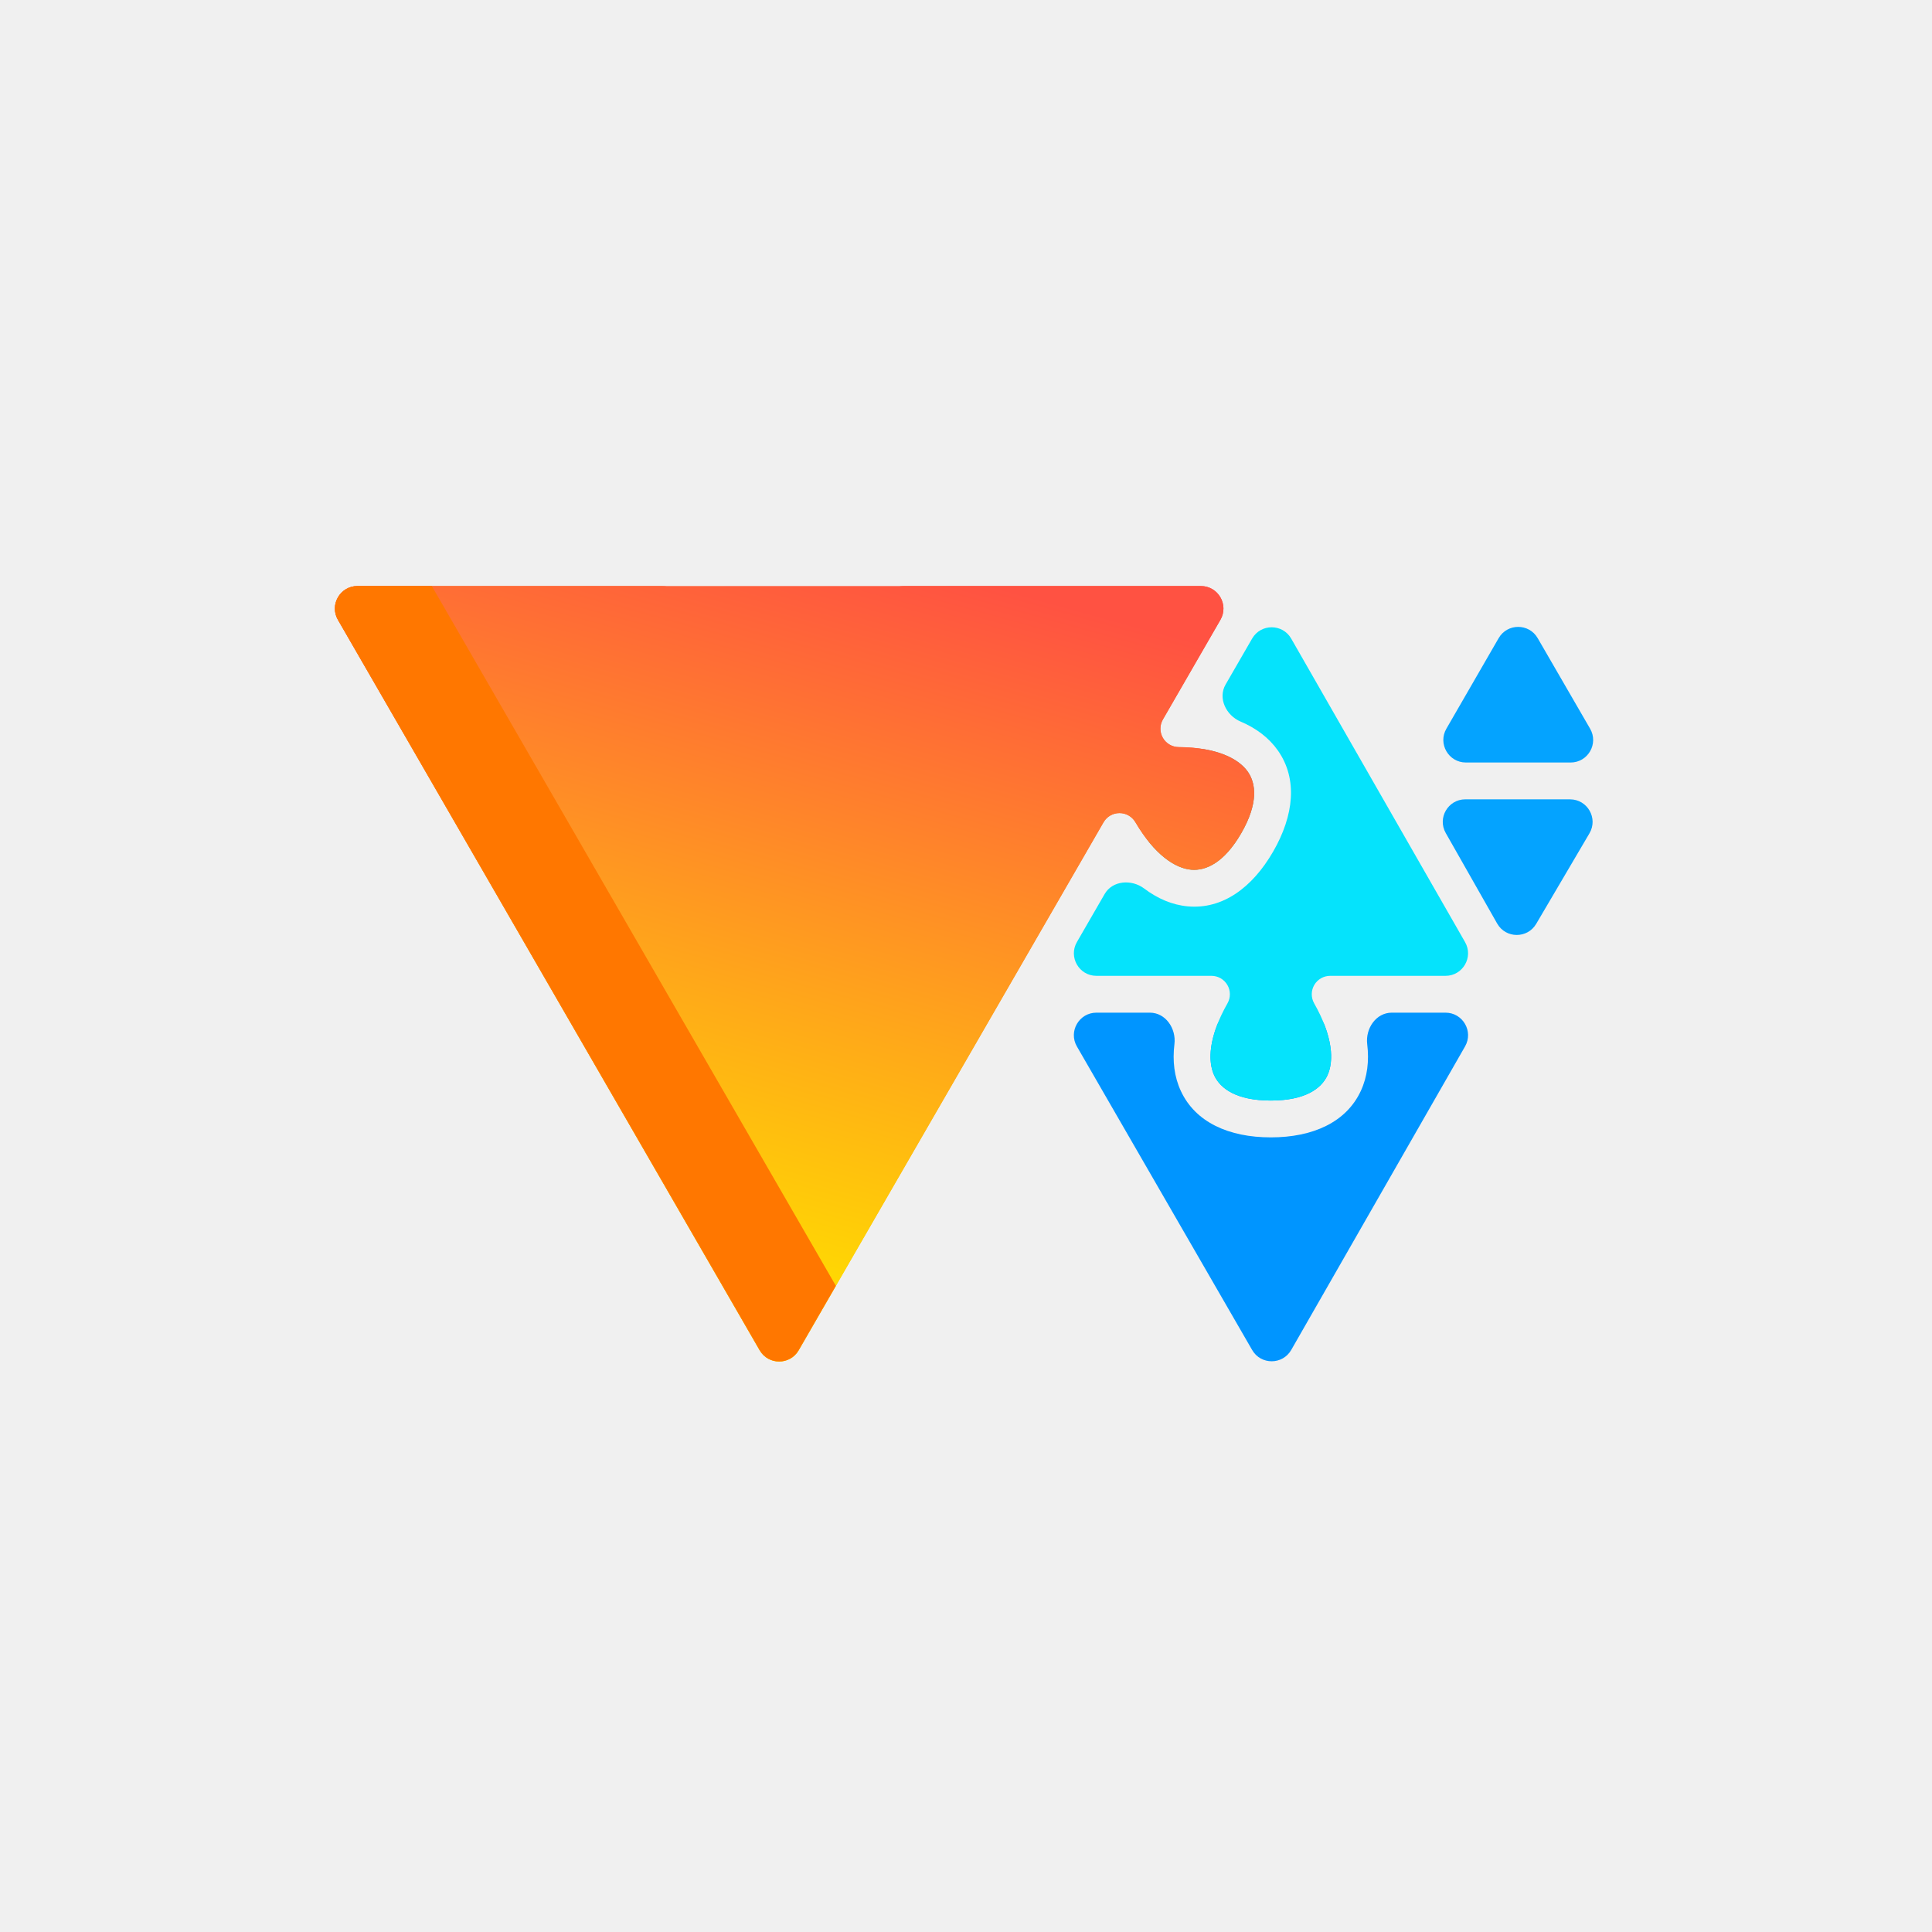
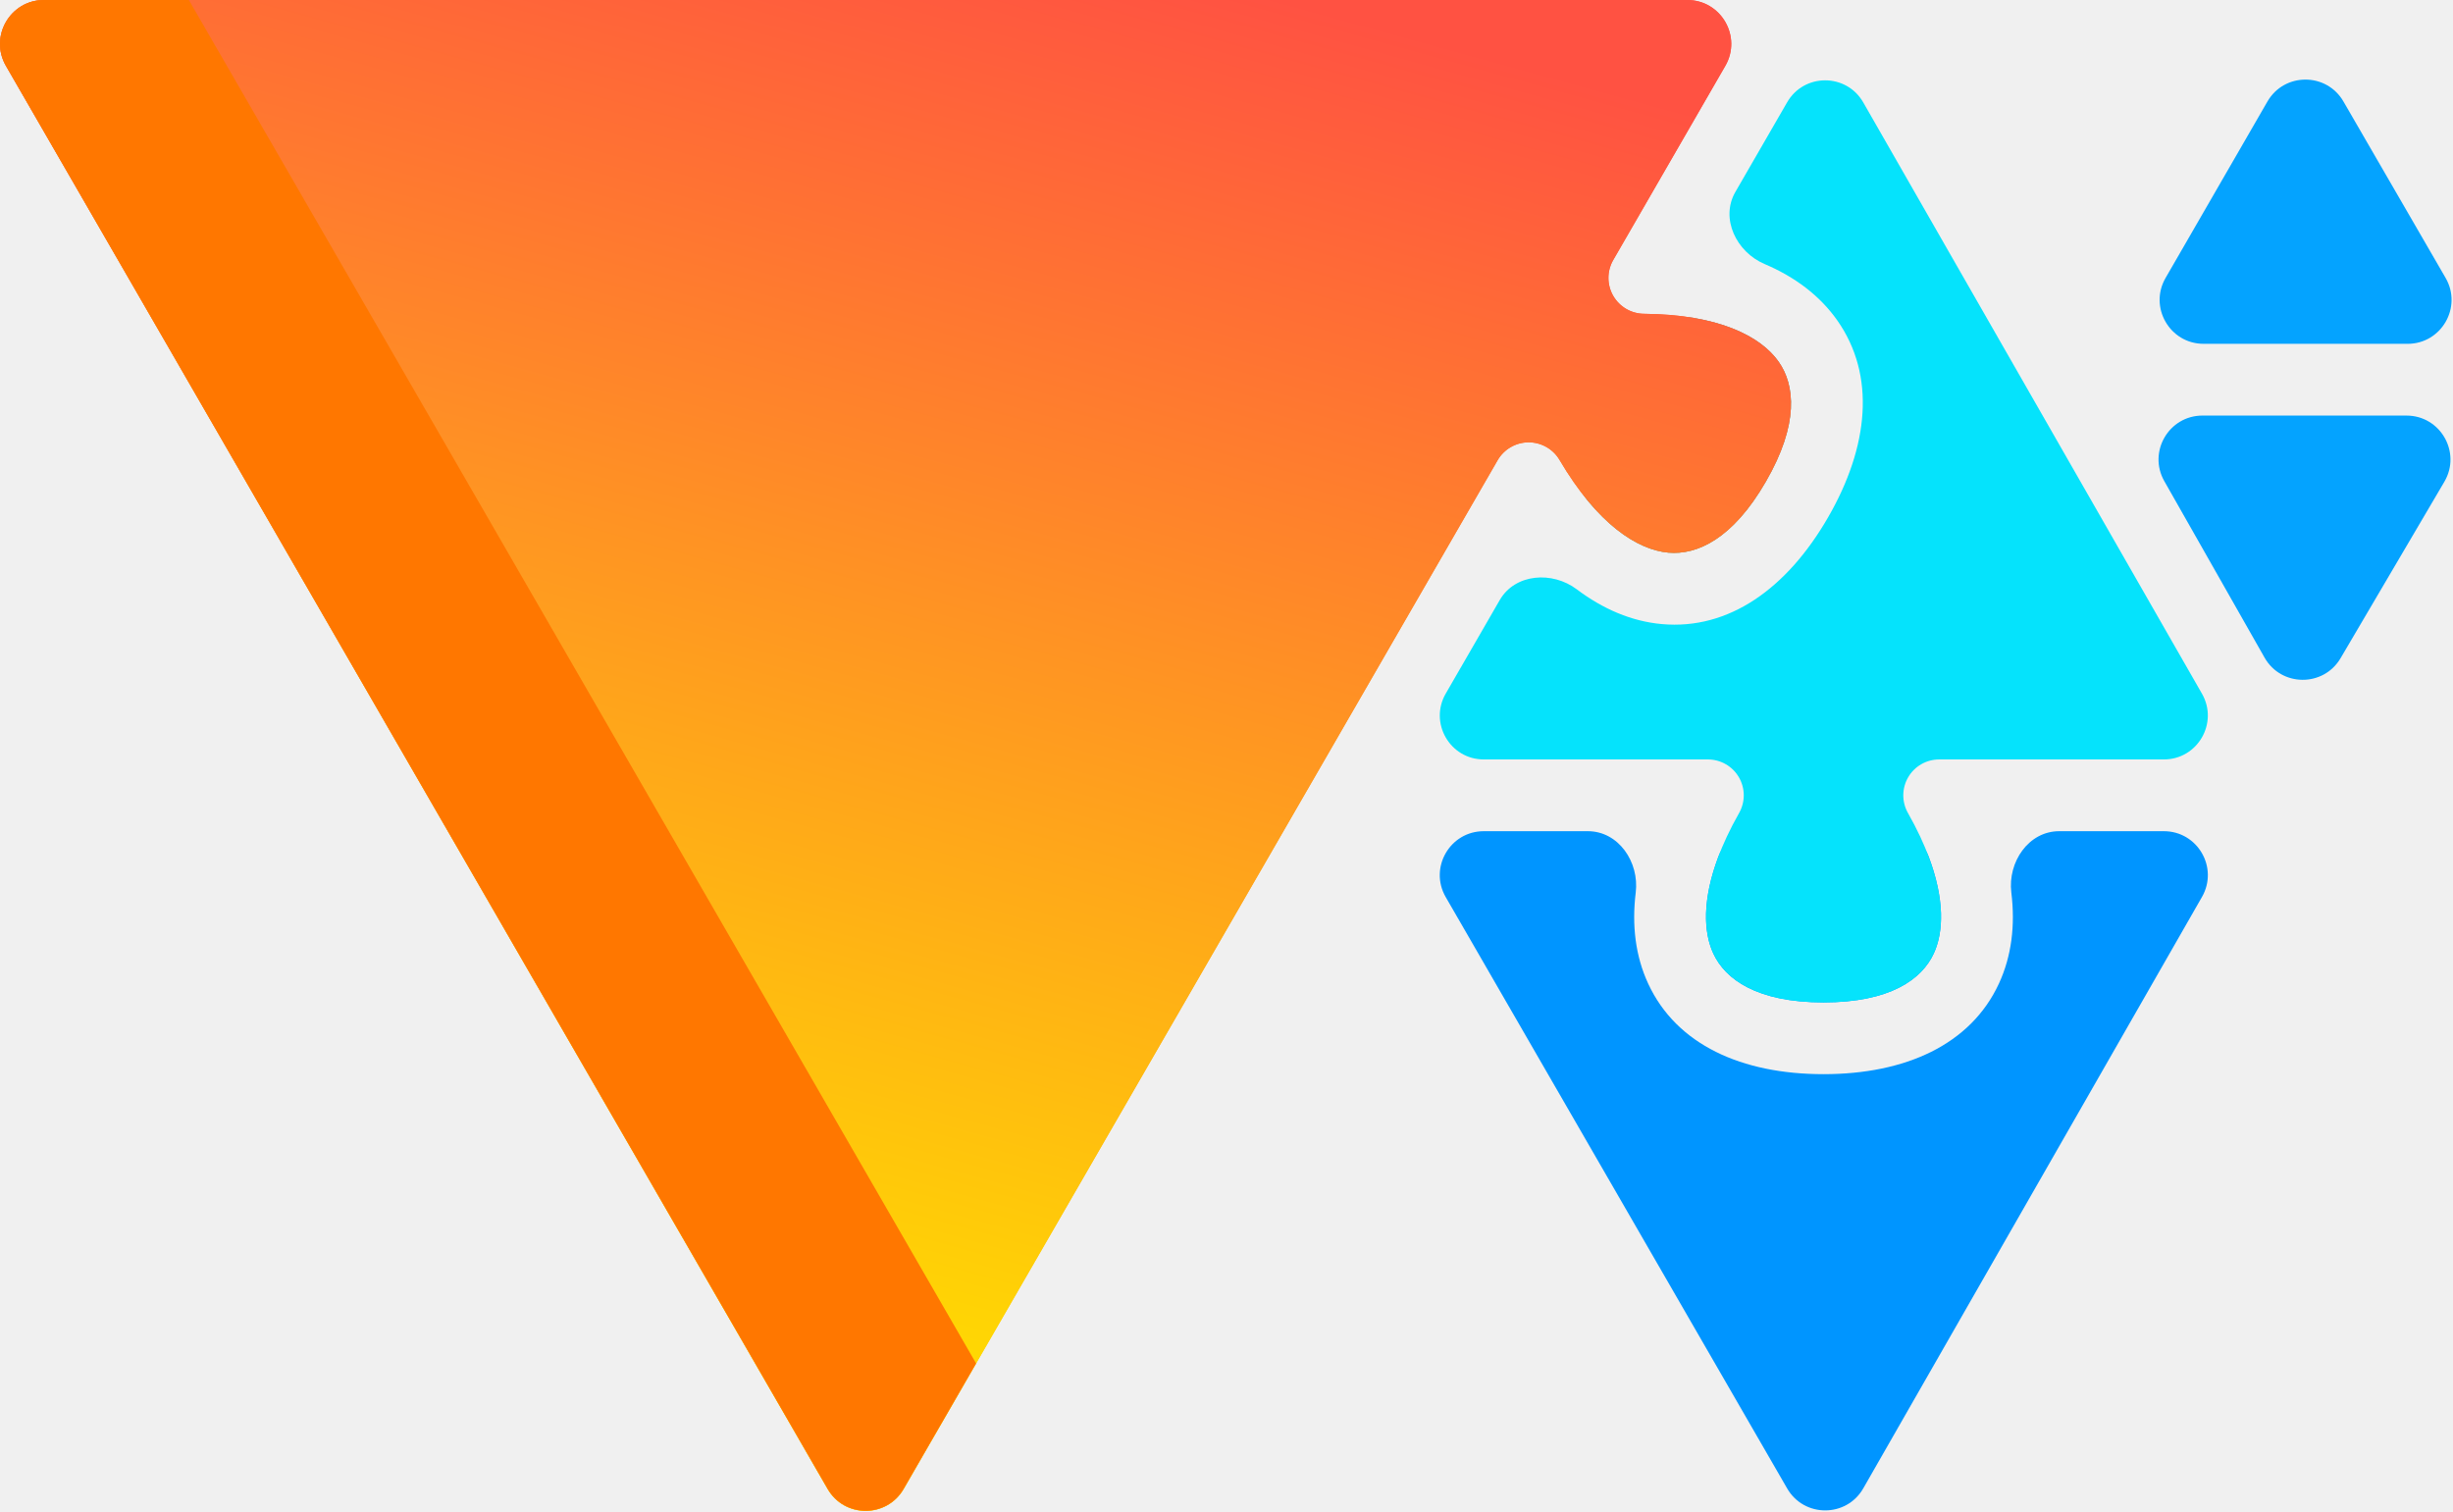
- <svg xmlns="http://www.w3.org/2000/svg" width="600" height="600" viewBox="0 0 600 600" fill="none">
-   <path d="M340.504 314.492C335.115 314.492 331.748 320.326 334.442 324.992L388.867 419.257C391.567 423.933 398.32 423.921 401.003 419.236L454.989 324.971C457.662 320.304 454.292 314.492 448.915 314.492H432.228C427.337 314.492 424.005 319.418 424.6 324.274C425.238 329.474 424.652 334.399 422.616 338.794C418.106 348.526 407.705 353.222 394.665 353.222C381.624 353.222 371.223 348.526 366.714 338.794C364.678 334.399 364.092 329.474 364.729 324.274C365.325 319.418 361.993 314.492 357.101 314.492H340.504Z" fill="#0095FF" />
-   <path d="M377.927 318.483C378.872 315.989 381.359 314.492 384.026 314.492H405.304C407.971 314.492 410.458 315.989 411.402 318.483C413.994 325.329 413.828 330.556 412.239 333.986C410.324 338.118 405.271 341.785 394.665 341.785C384.059 341.785 379.006 338.118 377.091 333.986C375.502 330.556 375.335 325.329 377.927 318.483Z" fill="#0095FF" />
-   <path d="M356.508 254.33C355.175 256.639 355.227 259.541 356.914 261.605C361.549 267.279 366.161 269.751 369.929 270.09C374.464 270.498 380.167 267.955 385.47 258.77C390.773 249.585 390.123 243.375 387.502 239.651C385.325 236.558 380.878 233.799 373.646 232.622C371.014 232.193 368.475 233.599 367.142 235.909L356.508 254.33Z" fill="#05E3FC" />
-   <path d="M400.999 198.327C398.316 193.642 391.563 193.631 388.863 198.307L380.615 212.593C378.17 216.829 380.77 222.177 385.272 224.089C390.095 226.137 394.067 229.108 396.855 233.068C403.028 241.84 401.895 253.195 395.375 264.489C388.854 275.782 379.587 282.442 368.904 281.48C364.08 281.046 359.521 279.092 355.336 275.939C351.429 272.996 345.497 273.418 343.051 277.654L334.447 292.555C331.753 297.222 335.121 303.055 340.509 303.055H376.232C378.267 303.055 380.149 304.137 381.173 305.895C382.197 307.653 382.21 309.824 381.206 311.594C375.37 321.887 375.005 329.483 377.091 333.985C379.006 338.117 384.059 341.785 394.665 341.785C405.271 341.785 410.324 338.117 412.239 333.985C414.324 329.483 413.959 321.887 408.123 311.594C407.12 309.824 407.132 307.653 408.157 305.895C409.181 304.137 411.063 303.055 413.098 303.055H448.913C454.291 303.055 457.66 297.243 454.987 292.576L400.999 198.327Z" fill="#05E3FC" />
-   <path d="M248.041 419.33C245.346 423.997 238.611 423.997 235.917 419.33L104.948 192.5C102.254 187.833 105.622 182 111.01 182H372.948C378.336 182 381.704 187.833 379.01 192.5L361.146 223.442C360.128 225.204 360.124 227.374 361.134 229.141C362.145 230.907 364.018 232.003 366.053 232.019C377.885 232.111 384.646 235.593 387.502 239.651C390.123 243.375 390.773 249.585 385.47 258.77C380.167 267.955 374.464 270.497 369.929 270.089C364.987 269.645 358.591 265.53 352.595 255.33C351.564 253.575 349.678 252.501 347.643 252.509C345.608 252.517 343.73 253.606 342.713 255.368L248.041 419.33Z" fill="url(#paint0_linear_9_57)" />
-   <path d="M104.948 192.5L235.917 419.33C238.611 423.997 245.346 423.997 248.041 419.33L342.713 255.368C343.73 253.606 345.608 252.517 347.643 252.509C349.678 252.501 351.564 253.575 352.595 255.33C358.591 265.53 364.987 269.645 369.929 270.089C374.464 270.497 380.167 267.955 385.47 258.77C390.773 249.585 390.123 243.375 387.502 239.651C384.646 235.593 377.885 232.111 366.053 232.019C364.018 232.003 362.145 230.907 361.134 229.141C360.124 227.374 360.128 225.204 361.146 223.442L379.01 192.5C381.704 187.833 378.336 182 372.948 182L280.735 182C275.843 182 272.512 186.926 273.107 191.781C273.745 196.982 273.158 201.907 271.122 206.302C266.613 216.034 256.212 220.73 243.171 220.73C230.131 220.73 219.73 216.034 215.221 206.302C213.184 201.907 212.598 196.982 213.236 191.781C213.831 186.926 210.499 182 205.608 182L111.01 182C105.622 182 102.254 187.833 104.948 192.5Z" fill="url(#paint1_linear_9_57)" />
-   <path d="M104.948 192.5L235.917 419.33C238.611 423.997 245.346 423.997 248.041 419.33L259.589 399.33L134.106 182H111.01C105.622 182 102.254 187.833 104.948 192.5Z" fill="#FF7700" />
-   <path d="M455.246 236.804C449.858 236.803 446.491 230.97 449.185 226.304L465.419 198.186C468.112 193.523 474.841 193.519 477.539 198.179L493.82 226.299C496.523 230.965 493.155 236.806 487.762 236.806L455.246 236.804Z" fill="#04A3FF" />
-   <path d="M477.081 286.912C474.35 291.553 467.621 291.502 464.961 286.82L448.985 258.698C446.334 254.031 449.705 248.24 455.072 248.24L487.589 248.243C493.002 248.243 496.366 254.125 493.622 258.792L477.081 286.912Z" fill="#04A3FF" />
+ <svg xmlns="http://www.w3.org/2000/svg" width="391" height="241" viewBox="0 0 391 241" fill="none">
+   <g clip-path="url(#clip0_9_57)">
+     <path d="M236.504 132.492C231.115 132.492 227.748 138.326 230.442 142.992L284.867 237.257C287.567 241.933 294.32 241.921 297.003 237.236L350.989 142.971C353.662 138.304 350.292 132.492 344.915 132.492H328.228C323.337 132.492 320.005 137.418 320.6 142.274C321.238 147.474 320.652 152.399 318.616 156.794C314.106 166.526 303.705 171.222 290.665 171.222C277.624 171.222 267.223 166.526 262.714 156.794C260.678 152.399 260.092 147.474 260.729 142.274C261.325 137.418 257.993 132.492 253.101 132.492H236.504Z" fill="#0095FF" />
+     <path d="M273.927 136.483C274.872 133.989 277.359 132.492 280.026 132.492H301.304C303.971 132.492 306.458 133.989 307.402 136.483C309.994 143.329 309.828 148.556 308.239 151.986C306.324 156.118 301.271 159.785 290.665 159.785C280.059 159.785 275.006 156.118 273.091 151.986C271.502 148.556 271.335 143.329 273.927 136.483Z" fill="#0095FF" />
+     <path d="M252.508 72.33C251.175 74.639 251.227 77.541 252.914 79.605C257.549 85.279 262.161 87.751 265.929 88.09C270.464 88.498 276.167 85.955 281.47 76.77C286.773 67.585 286.123 61.375 283.502 57.651C281.325 54.558 276.878 51.799 269.646 50.622C267.014 50.193 264.475 51.599 263.142 53.909L252.508 72.33Z" fill="#05E3FC" />
+     <path d="M296.999 16.327C294.316 11.642 287.563 11.631 284.863 16.307L276.615 30.593C274.17 34.829 276.77 40.177 281.272 42.089C286.095 44.137 290.067 47.108 292.855 51.068C299.028 59.84 297.895 71.195 291.375 82.489C284.854 93.782 275.587 100.442 264.904 99.481C260.08 99.046 255.521 97.092 251.336 93.939C247.429 90.996 241.497 91.418 239.051 95.654L230.447 110.555C227.753 115.222 231.121 121.055 236.509 121.055H272.232C274.267 121.055 276.149 122.137 277.173 123.895C278.197 125.653 278.21 127.824 277.206 129.594C271.37 139.887 271.005 147.483 273.091 151.985C275.006 156.117 280.059 159.785 290.665 159.785C301.271 159.785 306.324 156.117 308.239 151.985C310.324 147.483 309.959 139.887 304.123 129.594C303.12 127.824 303.132 125.653 304.157 123.895C305.181 122.137 307.063 121.055 309.098 121.055H344.913C350.291 121.055 353.66 115.243 350.987 110.576L296.999 16.327Z" fill="#05E3FC" />
+     <path d="M144.041 237.33C141.346 241.997 134.611 241.997 131.917 237.33L0.948 10.5C-1.746 5.833 1.622 0 7.01 0H268.948C274.336 0 277.704 5.833 275.01 10.5L257.146 41.442C256.128 43.204 256.124 45.374 257.134 47.141C258.145 48.907 260.018 50.003 262.053 50.019C273.885 50.111 280.646 53.593 283.502 57.651C286.123 61.375 286.773 67.585 281.47 76.77C276.167 85.955 270.464 88.497 265.929 88.089C260.987 87.645 254.591 83.531 248.595 73.33C247.564 71.575 245.678 70.501 243.643 70.509C241.608 70.517 239.73 71.606 238.713 73.368L144.041 237.33Z" fill="url(#paint0_linear_9_57)" />
+     <path d="M0.948 10.5L131.917 237.33C134.611 241.997 141.346 241.997 144.041 237.33L238.713 73.368C239.73 71.606 241.608 70.517 243.643 70.509C245.678 70.501 247.564 71.575 248.595 73.33C254.591 83.531 260.987 87.645 265.929 88.089C270.464 88.497 276.167 85.955 281.47 76.77C286.773 67.585 286.123 61.375 283.502 57.651C280.646 53.593 273.885 50.111 262.053 50.019C260.018 50.003 258.145 48.907 257.134 47.141C256.124 45.374 256.128 43.204 257.146 41.442L275.01 10.5C277.704 5.833 274.336 0 268.948 0L176.735 0C171.843 0 168.512 4.926 169.107 9.781C169.745 14.982 169.158 19.907 167.122 24.302C162.613 34.034 152.212 38.73 139.171 38.73C126.131 38.73 115.73 34.034 111.221 24.302C109.184 19.907 108.598 14.982 109.236 9.781C109.831 4.926 106.499 0 101.608 0L7.01 0C1.622 0 -1.746 5.833 0.948 10.5Z" fill="url(#paint1_linear_9_57)" />
+     <path d="M0.948 10.5L131.917 237.33C134.611 241.997 141.346 241.997 144.041 237.33L155.589 217.33L30.106 0H7.01C1.622 0 -1.746 5.833 0.948 10.5Z" fill="#FF7700" />
+     <path d="M351.246 54.804C345.858 54.803 342.491 48.97 345.185 44.304L361.419 16.186C364.112 11.523 370.841 11.519 373.539 16.179L389.82 44.299C392.523 48.965 389.155 54.806 383.762 54.806L351.246 54.804Z" fill="#04A3FF" />
+     <path d="M373.081 104.912C370.35 109.553 363.621 109.502 360.961 104.82L344.985 76.698C342.334 72.031 345.705 66.24 351.072 66.24L383.589 66.243C389.002 66.243 392.366 72.125 389.622 76.791L373.081 104.912Z" fill="#04A3FF" />
+   </g>
  <defs>
-     <linearGradient id="paint0_linear_9_57" x1="310.526" y1="182.375" x2="248.921" y2="405.53" gradientUnits="userSpaceOnUse">
+     <linearGradient id="paint0_linear_9_57" x1="206.526" y1="0.375" x2="144.921" y2="223.53" gradientUnits="userSpaceOnUse">
      <stop stop-color="#FF5242" />
      <stop offset="1" stop-color="#FFDD00" />
    </linearGradient>
-     <linearGradient id="paint1_linear_9_57" x1="310.526" y1="182.375" x2="248.921" y2="405.53" gradientUnits="userSpaceOnUse">
+     <linearGradient id="paint1_linear_9_57" x1="206.526" y1="0.375" x2="144.921" y2="223.53" gradientUnits="userSpaceOnUse">
      <stop stop-color="#FF5242" />
      <stop offset="1" stop-color="#FFDD00" />
    </linearGradient>
+     <clipPath id="clip0_9_57">
+       <rect width="391" height="241" fill="white" />
+     </clipPath>
  </defs>
</svg>
